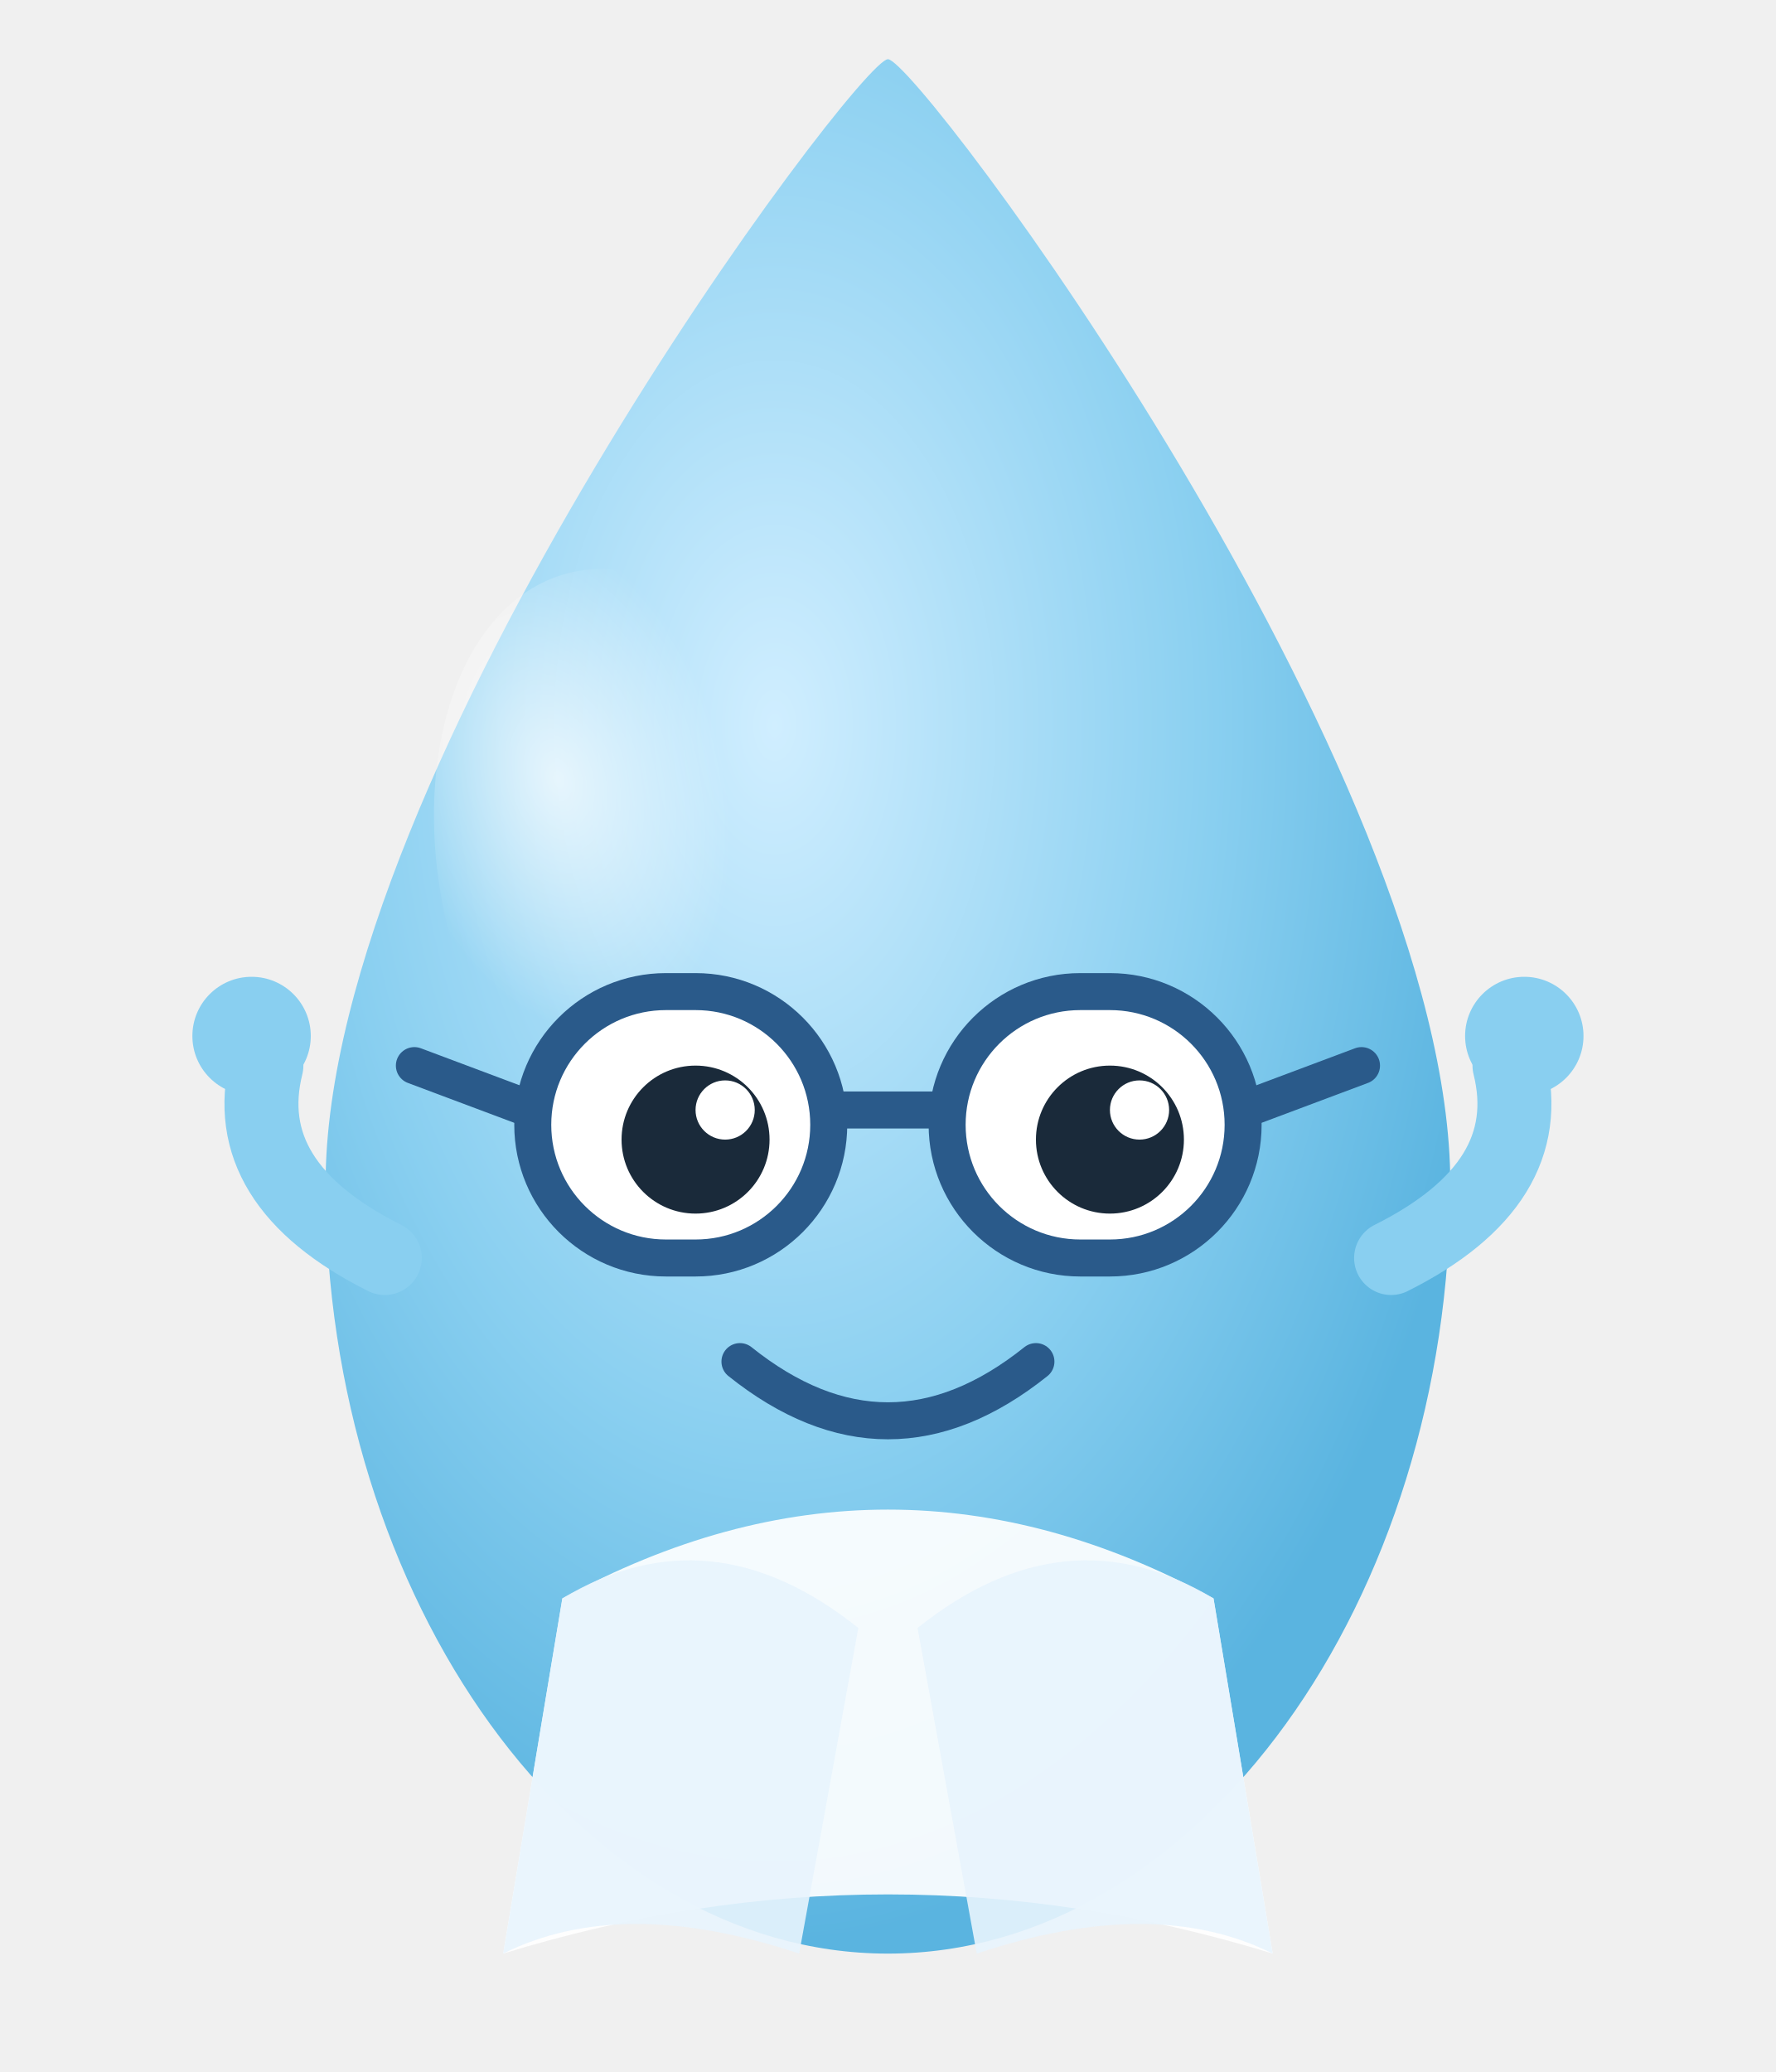
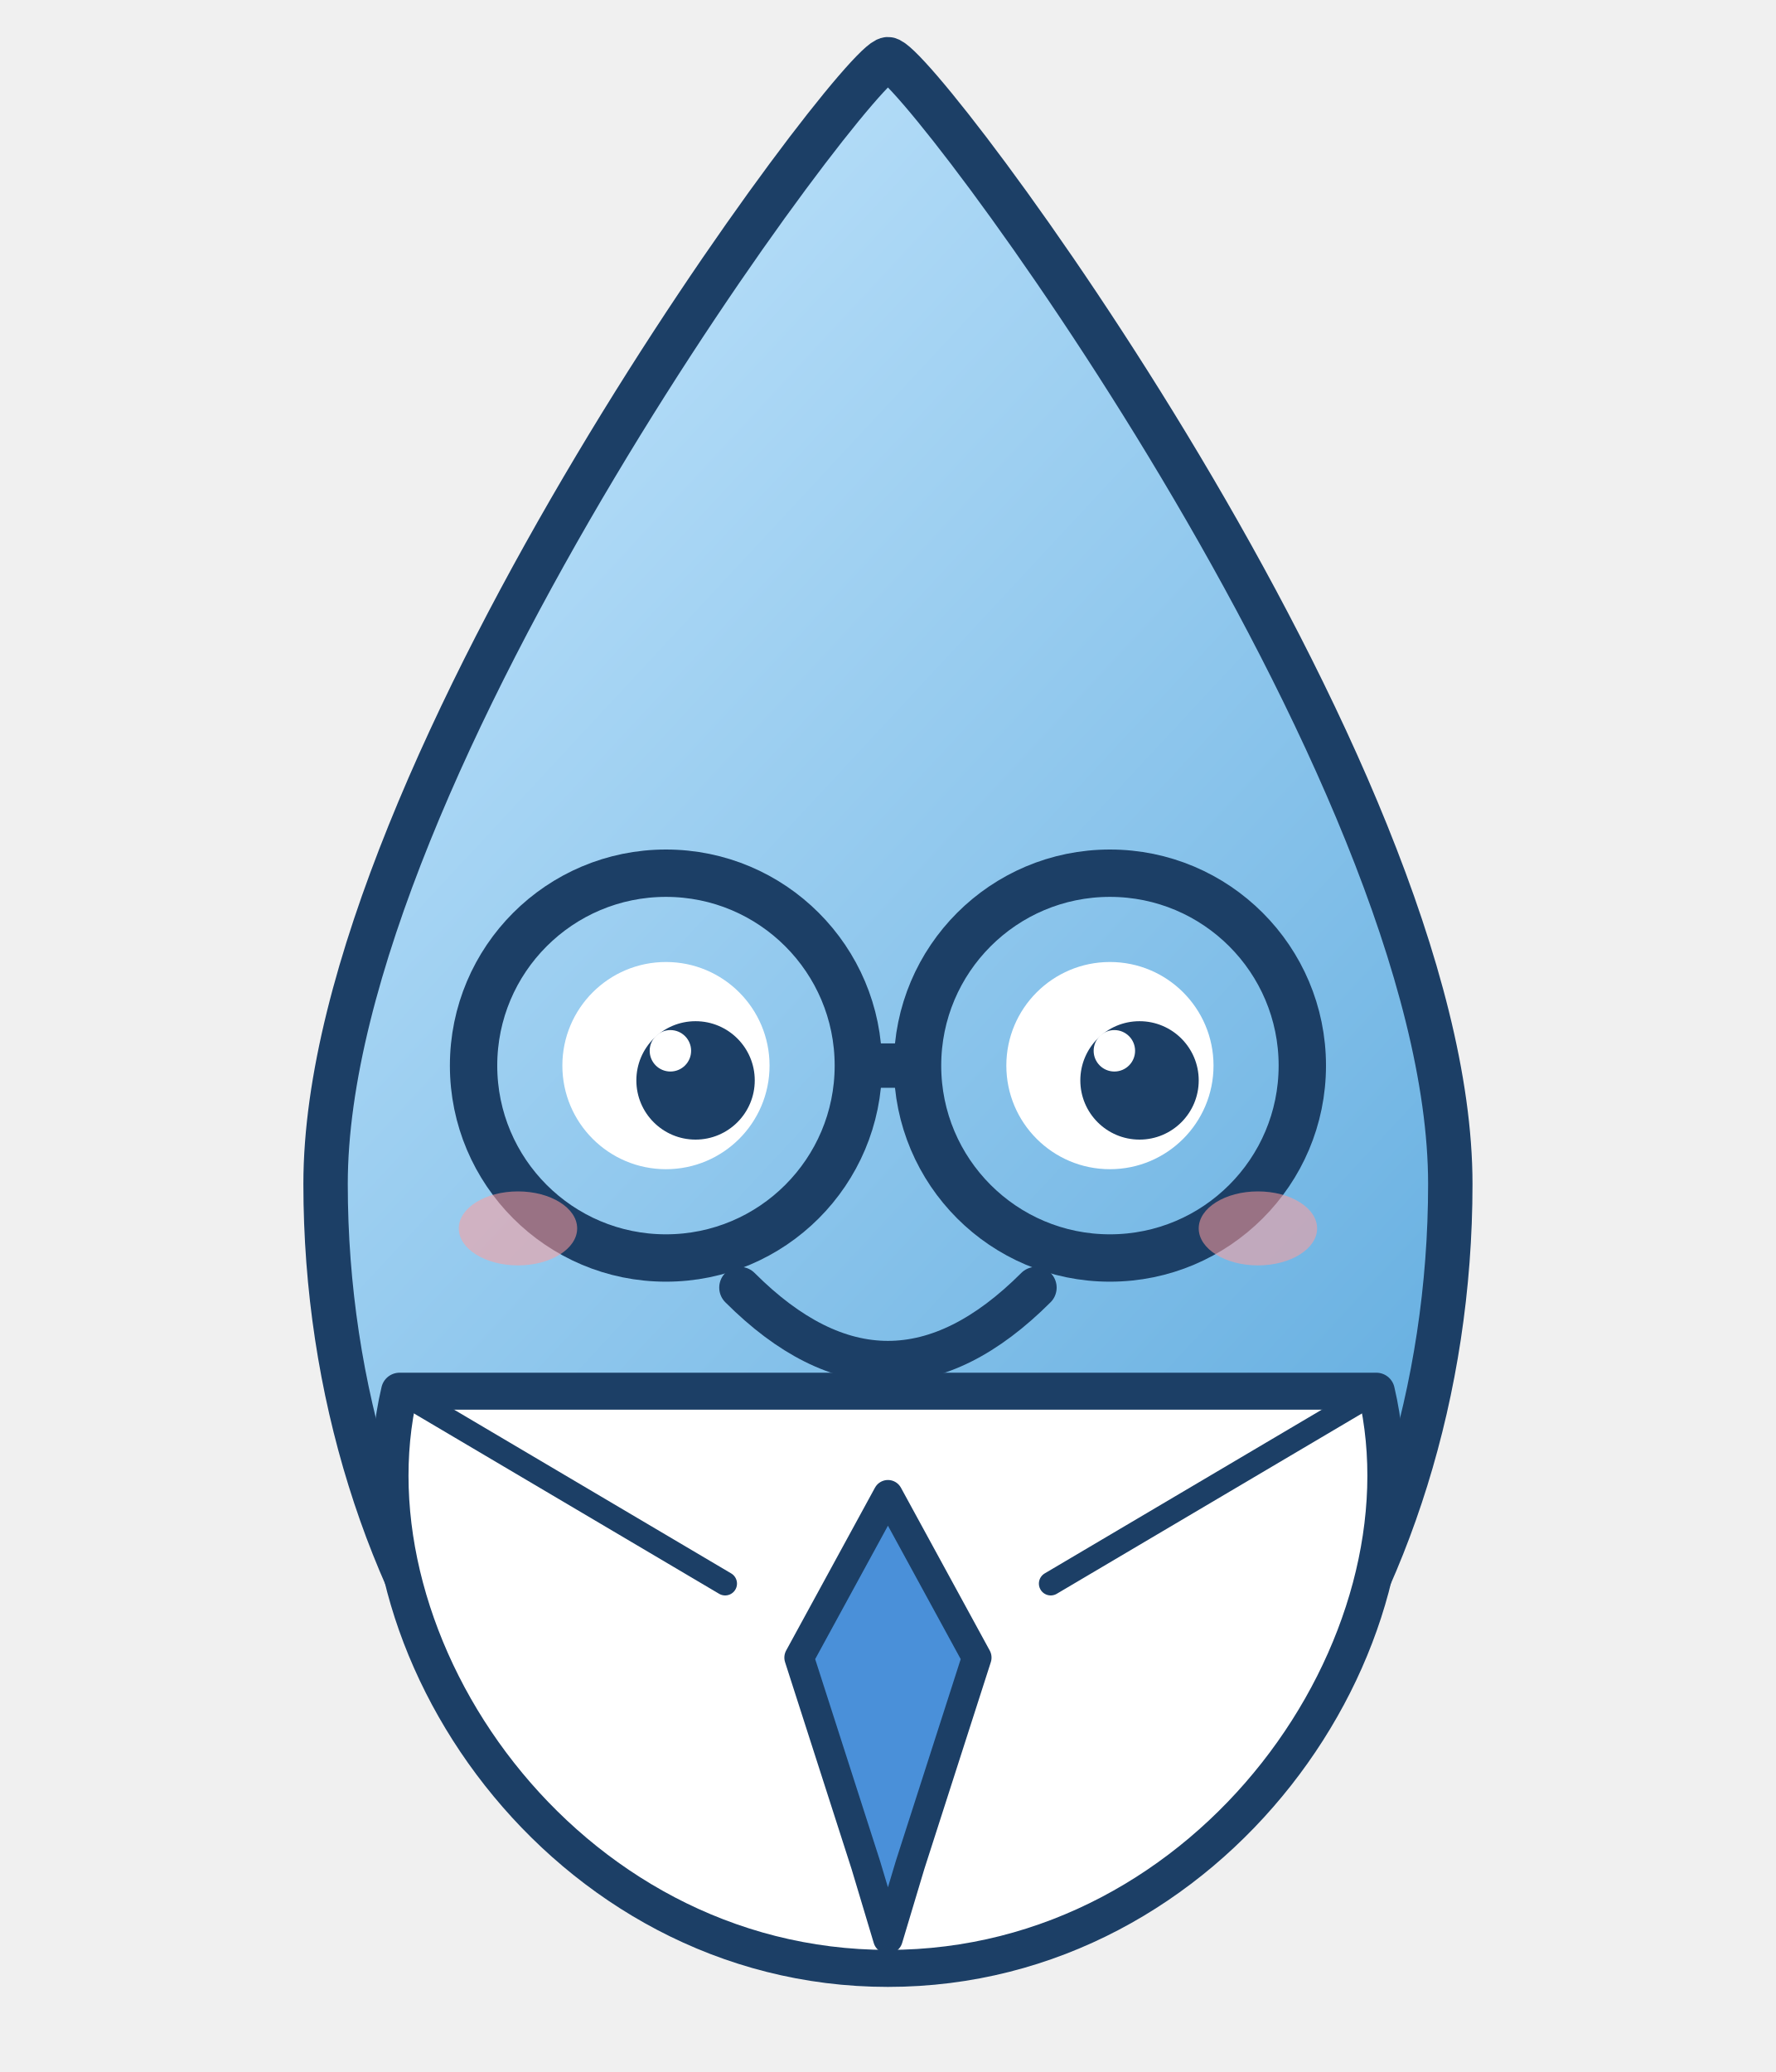
<svg xmlns="http://www.w3.org/2000/svg" viewBox="0 0 120 140">
  <defs>
-     <radialGradient id="bodyGrad" cx="40%" cy="35%" r="65%">
-       <stop offset="0%" stop-color="#d0eeff" />
-       <stop offset="60%" stop-color="#89CFF0" />
-       <stop offset="100%" stop-color="#5ab4e0" />
-     </radialGradient>
-     <radialGradient id="highlight" cx="35%" cy="30%" r="40%">
-       <stop offset="0%" stop-color="rgba(255,255,255,0.7)" />
-       <stop offset="100%" stop-color="rgba(255,255,255,0)" />
-     </radialGradient>
+     <linearGradient id="bodyGrad" x1="20%" y1="0%" x2="85%" y2="100%">
+       <stop offset="0%" stop-color="#bfe3fb" />
+       <stop offset="100%" stop-color="#5aa8dd" />
+     </linearGradient>
  </defs>
-   <path d="M60 4 C58 4 22 52 22 80 C22 108 39 132 60 132 C81 132 98 108 98 80 C98 52 62 4 60 4Z" fill="url(#bodyGrad)" />
-   <ellipse cx="44" cy="60" rx="14" ry="22" fill="url(#highlight)" transform="rotate(-15 44 60)" />
-   <path d="M38 108 Q60 96 82 108 L86 132 Q60 124 34 132 Z" fill="white" opacity="0.92" />
-   <path d="M38 108 Q48 102 58 110 L54 132 Q42 128 34 132 Z" fill="#e8f4fd" opacity="0.9" />
-   <path d="M82 108 Q72 102 62 110 L66 132 Q78 128 86 132 Z" fill="#e8f4fd" opacity="0.9" />
-   <circle cx="46" cy="76" r="9" fill="white" />
-   <circle cx="74" cy="76" r="9" fill="white" />
-   <circle cx="47" cy="77" r="5" fill="#1a2a3a" />
-   <circle cx="75" cy="77" r="5" fill="#1a2a3a" />
-   <circle cx="49" cy="75" r="2" fill="white" />
-   <circle cx="77" cy="75" r="2" fill="white" />
-   <rect x="36" y="67" width="20" height="18" rx="9" ry="9" fill="none" stroke="#2a5a8a" stroke-width="2.5" />
-   <rect x="64" y="67" width="20" height="18" rx="9" ry="9" fill="none" stroke="#2a5a8a" stroke-width="2.5" />
-   <line x1="56" y1="75" x2="64" y2="75" stroke="#2a5a8a" stroke-width="2.5" stroke-linecap="round" />
-   <line x1="36" y1="75" x2="28" y2="72" stroke="#2a5a8a" stroke-width="2.5" stroke-linecap="round" />
-   <line x1="84" y1="75" x2="92" y2="72" stroke="#2a5a8a" stroke-width="2.5" stroke-linecap="round" />
-   <path d="M50 92 Q60 100 70 92" fill="none" stroke="#2a5a8a" stroke-width="2.5" stroke-linecap="round" />
-   <path d="M26 85 Q16 80 18 72" fill="none" stroke="#89CFF0" stroke-width="5" stroke-linecap="round" />
-   <path d="M94 85 Q104 80 102 72" fill="none" stroke="#89CFF0" stroke-width="5" stroke-linecap="round" />
-   <circle cx="17" cy="70" r="4" fill="#89CFF0" />
-   <circle cx="103" cy="70" r="4" fill="#89CFF0" />
+   <path d="M60 4 C58 4 22 52 22 80 C22 108 39 132 60 132 C81 132 98 108 98 80 C98 52 62 4 60 4Z" fill="url(#bodyGrad)" stroke="#1c3f66" stroke-width="3" />
+   <path d="M27 94 C23 111 38 133 60 133 C82 133 97 111 93 94 Z" fill="#ffffff" stroke="#1c3f66" stroke-width="2.5" stroke-linejoin="round" />
+   <line x1="27" y1="94" x2="49" y2="107" stroke="#1c3f66" stroke-width="1.6" stroke-linecap="round" />
+   <line x1="93" y1="94" x2="71" y2="107" stroke="#1c3f66" stroke-width="1.6" stroke-linecap="round" />
+   <path d="M60 101 L66 112 L61.5 126 L60 131 L58.5 126 L54 112Z" fill="#4a90d9" stroke="#1c3f66" stroke-width="2" stroke-linejoin="round" />
+   <circle cx="45" cy="72" r="13" fill="none" stroke="#1c3f66" stroke-width="3.2" />
+   <circle cx="75" cy="72" r="13" fill="none" stroke="#1c3f66" stroke-width="3.2" />
+   <line x1="58" y1="72" x2="62" y2="72" stroke="#1c3f66" stroke-width="3" />
+   <circle cx="45" cy="72" r="7" fill="#ffffff" />
+   <circle cx="75" cy="72" r="7" fill="#ffffff" />
+   <circle cx="47" cy="73" r="4" fill="#1c3f66" />
+   <circle cx="77" cy="73" r="4" fill="#1c3f66" />
+   <circle cx="45.3" cy="71" r="1.4" fill="#ffffff" />
+   <circle cx="75.3" cy="71" r="1.4" fill="#ffffff" />
+   <ellipse cx="35" cy="83" rx="4" ry="2.5" fill="#ff9d9d" opacity="0.55" />
+   <ellipse cx="85" cy="83" rx="4" ry="2.5" fill="#ff9d9d" opacity="0.55" />
+   <path d="M50 87 Q60 97 70 87" fill="none" stroke="#1c3f66" stroke-width="2.8" stroke-linecap="round" />
</svg>
